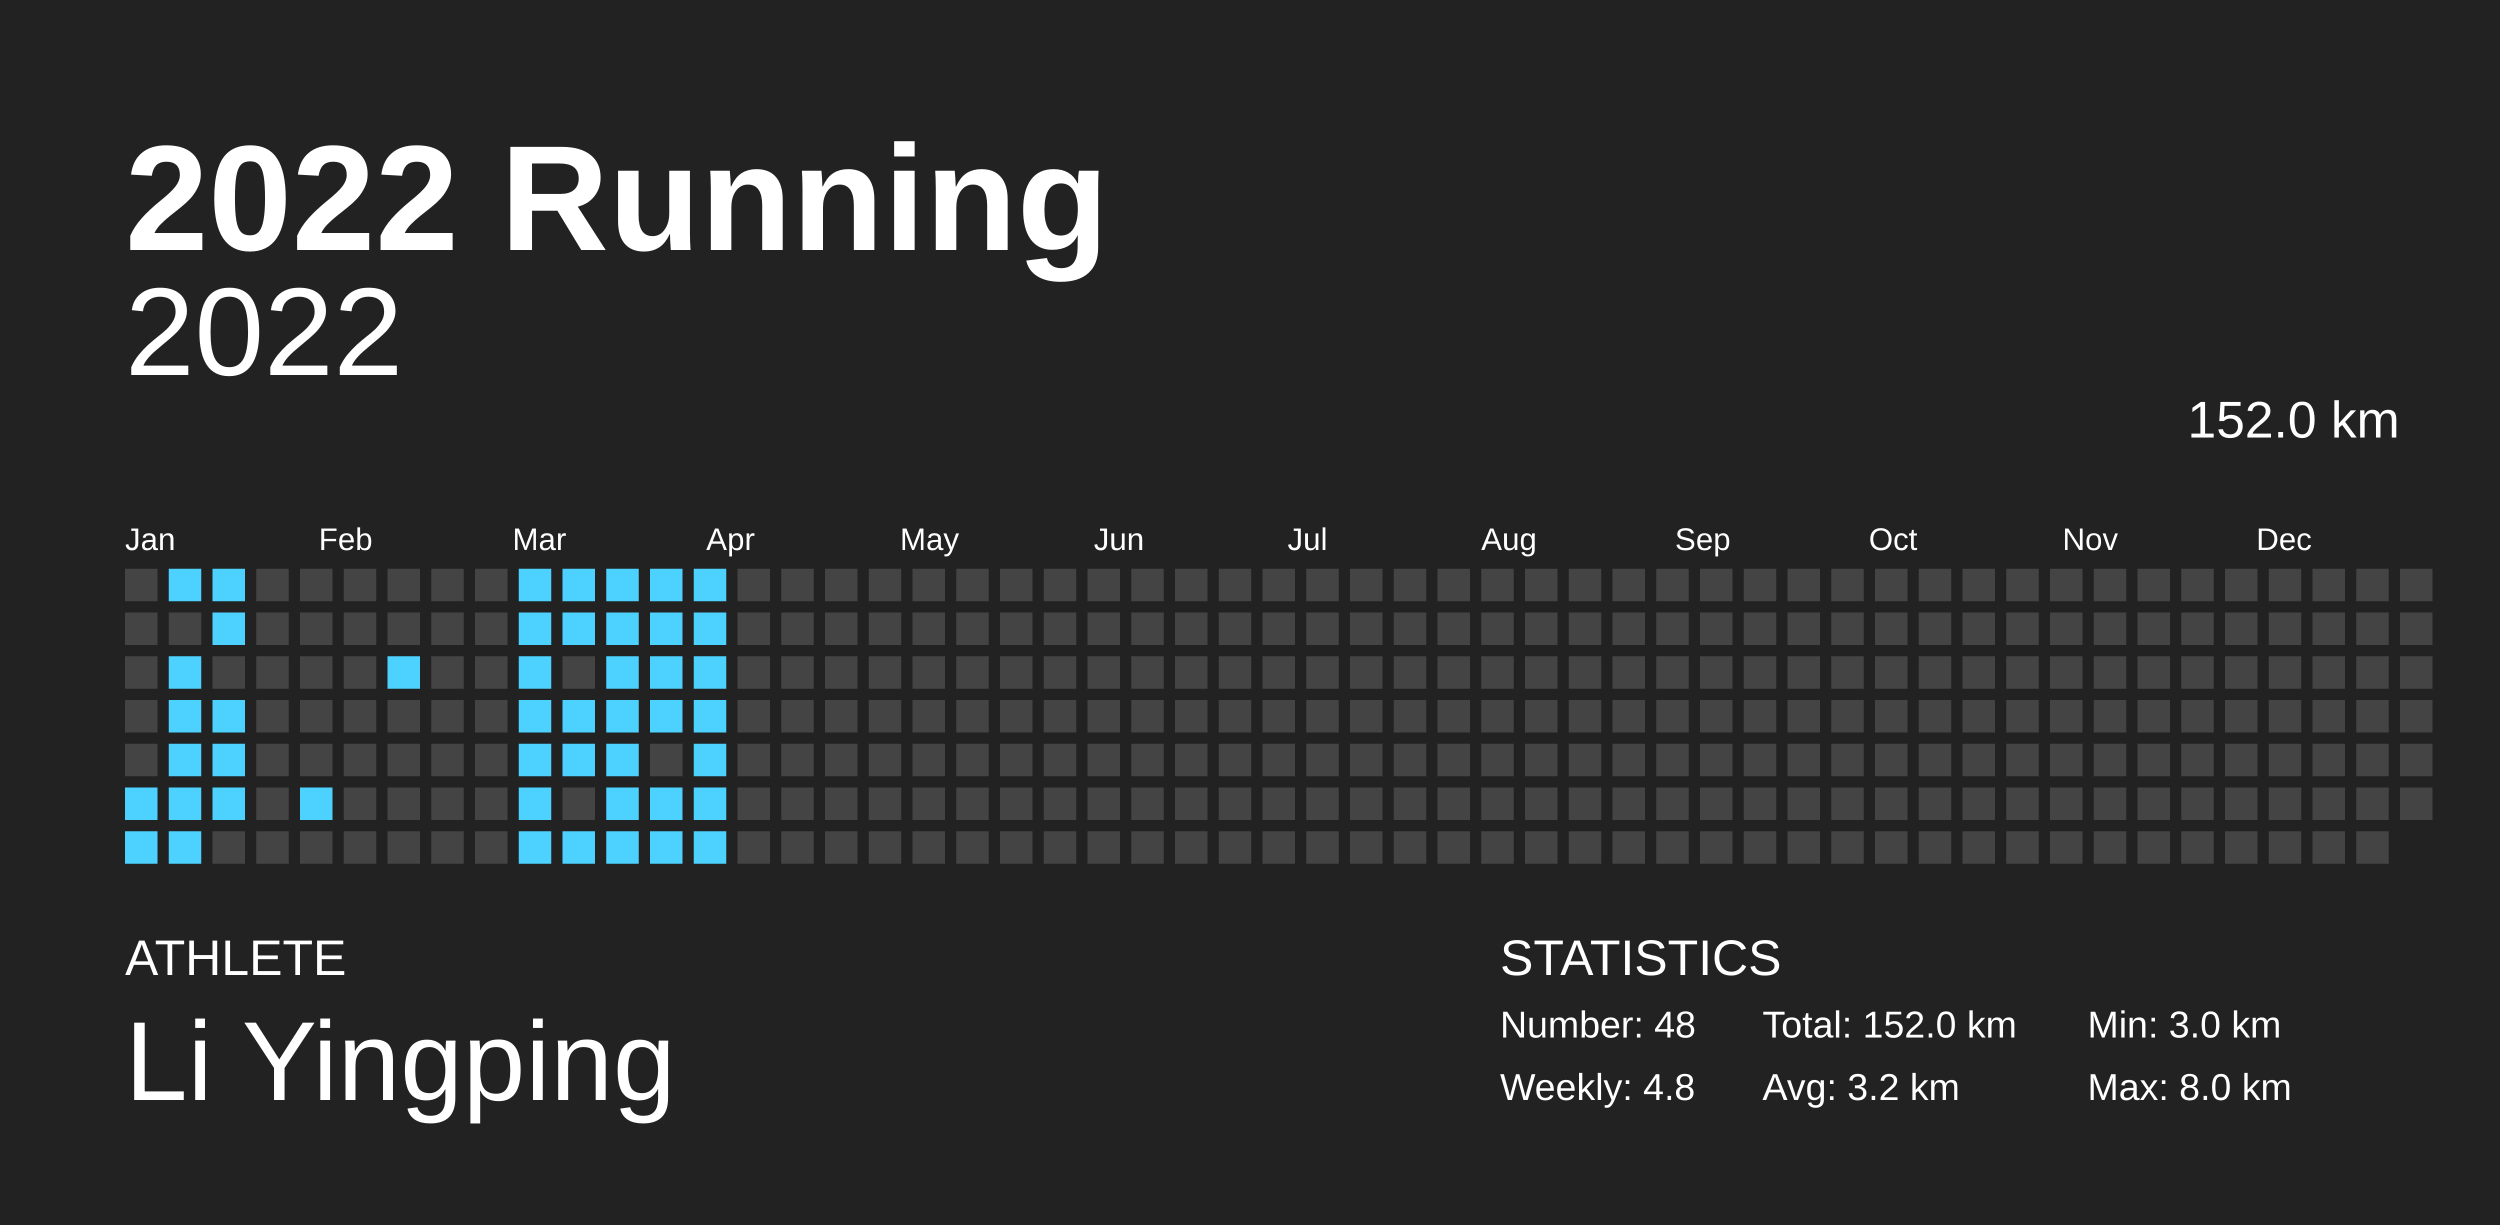
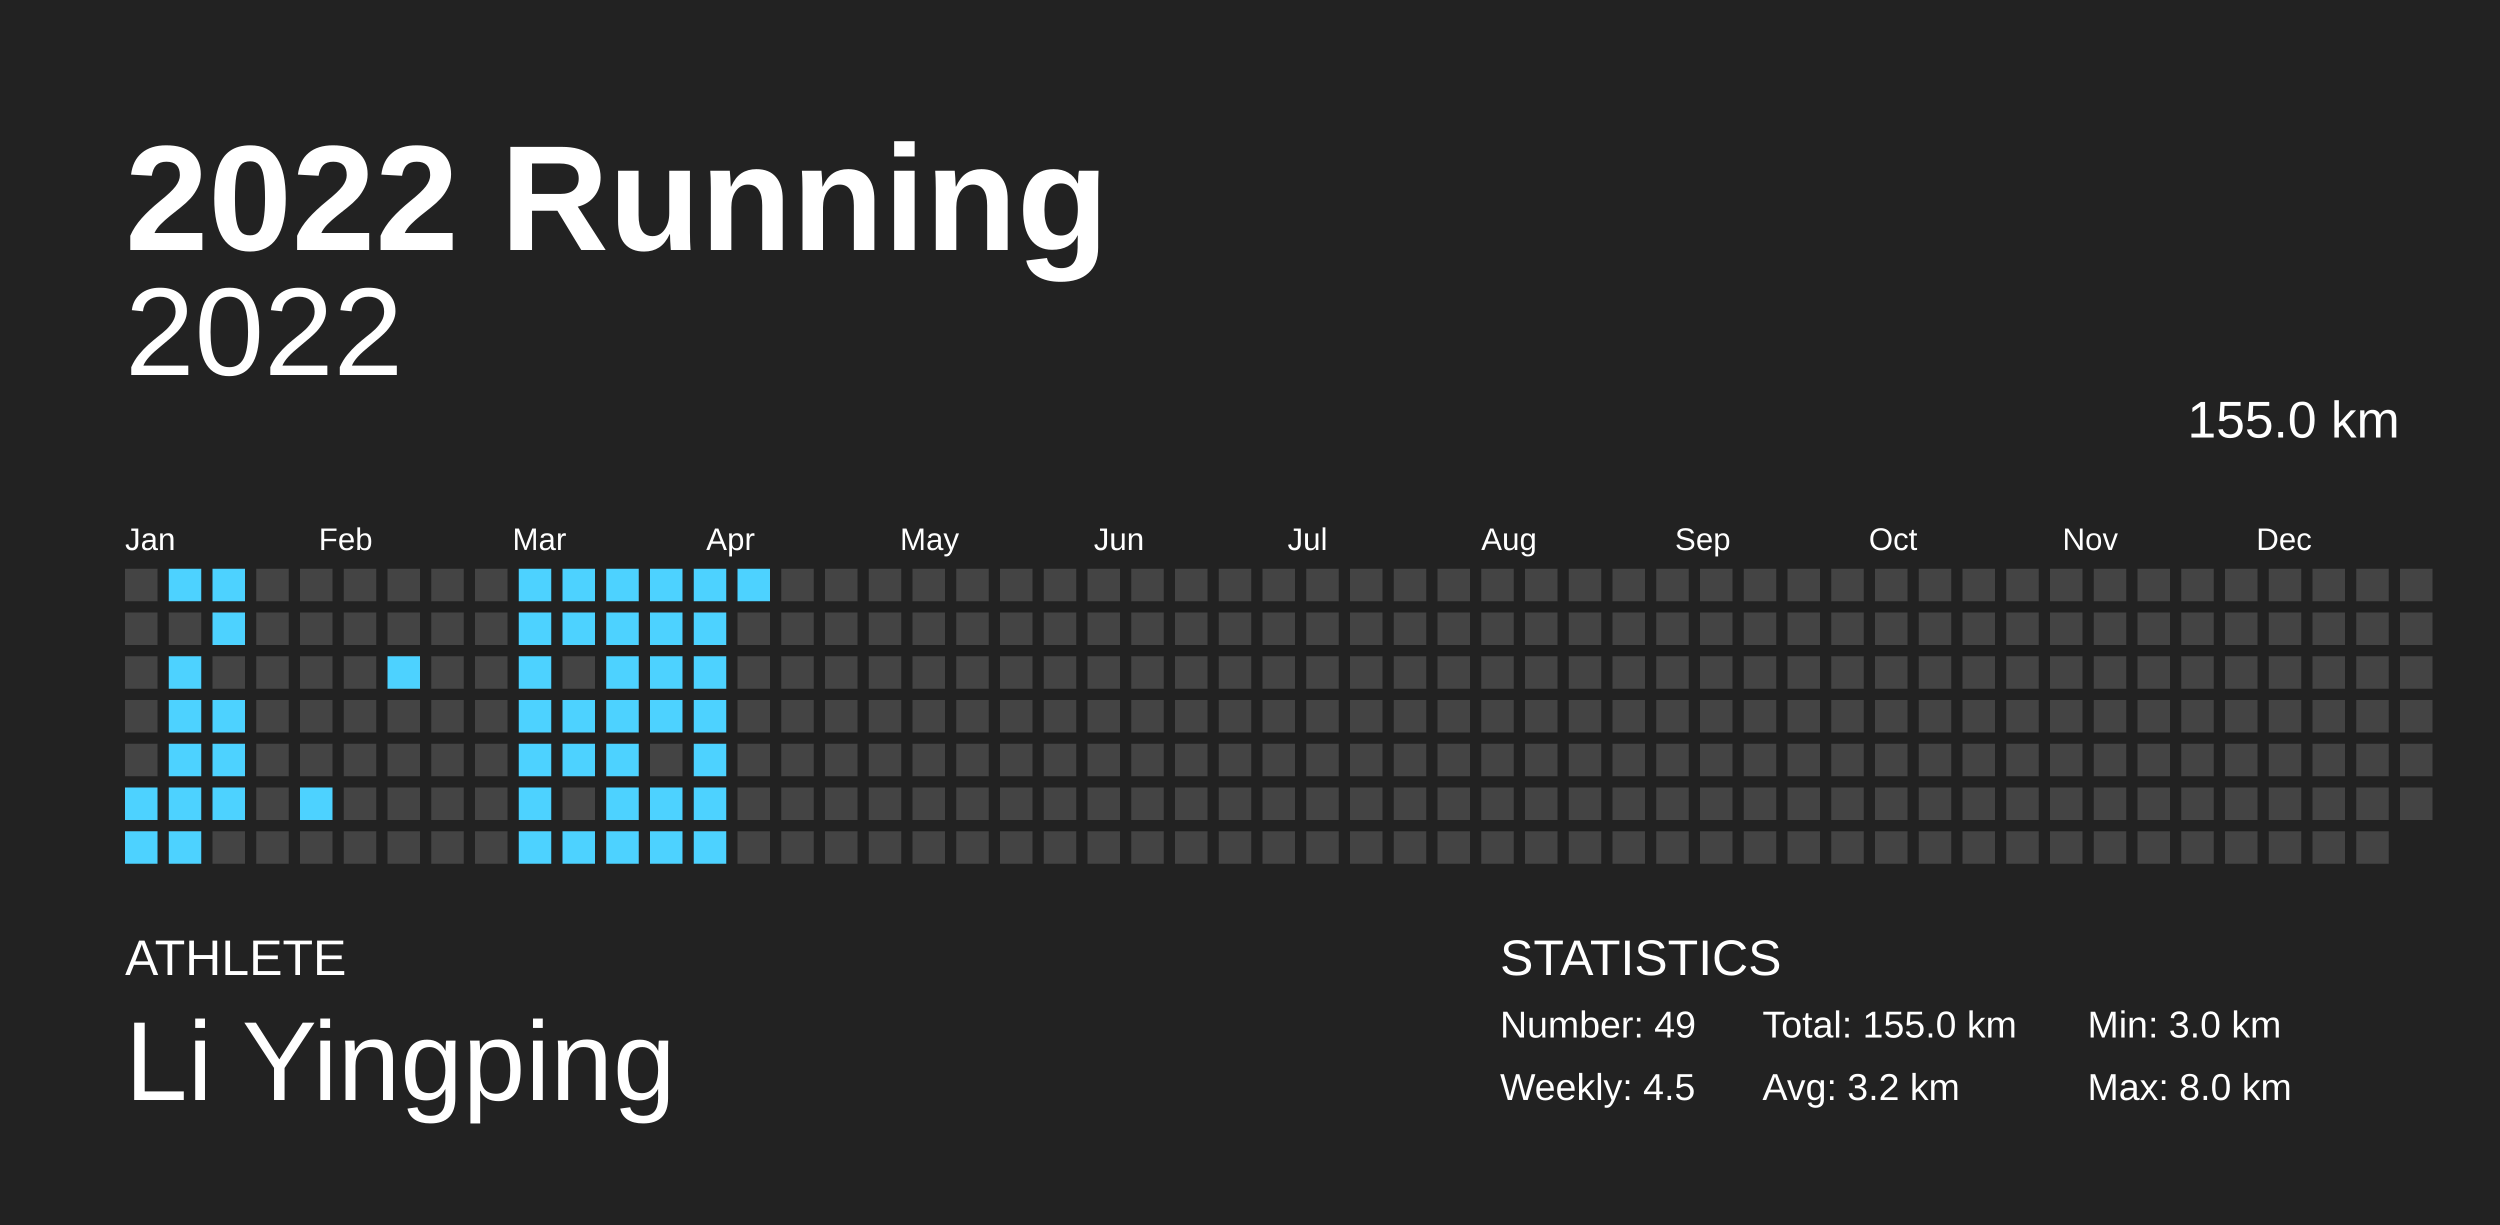
<svg xmlns="http://www.w3.org/2000/svg" baseProfile="full" height="98mm" version="1.1" viewBox="0,0,200,98" width="200mm">
  <defs />
  <rect fill="#222222" height="98" width="200" x="0" y="0" />
  <text fill="#FFFFFF" style="font-size:12px; font-family:Arial; font-weight:bold;" x="10" y="20">2022 Running</text>
  <text fill="#FFFFFF" style="font-size:4px; font-family:Arial" x="10" y="78">ATHLETE</text>
  <text fill="#FFFFFF" style="font-size:9px; font-family:Arial" x="10" y="88">Li Yingping</text>
  <text fill="#FFFFFF" style="font-size:4px; font-family:Arial" x="120" y="78">STATISTICS</text>
-   <text fill="#FFFFFF" style="font-size:3px; font-family:Arial" x="120" y="83">Number: 48</text>
-   <text fill="#FFFFFF" style="font-size:3px; font-family:Arial" x="120" y="88">Weekly: 4.8</text>
-   <text fill="#FFFFFF" style="font-size:3px; font-family:Arial" x="141" y="83">Total: 152.0 km</text>
+   <text fill="#FFFFFF" style="font-size:3px; font-family:Arial" x="120" y="83">Number: 49</text>
+   <text fill="#FFFFFF" style="font-size:3px; font-family:Arial" x="120" y="88">Weekly: 4.5</text>
+   <text fill="#FFFFFF" style="font-size:3px; font-family:Arial" x="141" y="83">Total: 155.0 km</text>
  <text fill="#FFFFFF" style="font-size:3px; font-family:Arial" x="141" y="88">Avg: 3.2 km</text>
  <text fill="#FFFFFF" style="font-size:3px; font-family:Arial" x="167" y="83">Min: 3.0 km</text>
  <text fill="#FFFFFF" style="font-size:3px; font-family:Arial" x="167" y="88">Max: 8.0 km</text>
  <text alignment-baseline="hanging" fill="#FFFFFF" style="font-size:10.0px; font-family:Arial;" x="10" y="30">2022</text>
-   <text alignment-baseline="hanging" fill="#FFFFFF" style="font-size:4.125px; font-family:Arial;" x="175" y="35">152.0 km</text>
+   <text alignment-baseline="hanging" fill="#FFFFFF" style="font-size:4.125px; font-family:Arial;" x="175" y="35">155.0 km</text>
  <text fill="#FFFFFF" style="font-size:2.5px; font-family:Arial" x="10.0" y="44">Jan</text>
  <text fill="#FFFFFF" style="font-size:2.5px; font-family:Arial" x="25.5" y="44">Feb</text>
  <text fill="#FFFFFF" style="font-size:2.5px; font-family:Arial" x="41.0" y="44">Mar</text>
  <text fill="#FFFFFF" style="font-size:2.5px; font-family:Arial" x="56.5" y="44">Apr</text>
  <text fill="#FFFFFF" style="font-size:2.5px; font-family:Arial" x="72.0" y="44">May</text>
  <text fill="#FFFFFF" style="font-size:2.5px; font-family:Arial" x="87.5" y="44">Jun</text>
  <text fill="#FFFFFF" style="font-size:2.5px; font-family:Arial" x="103.0" y="44">Jul</text>
  <text fill="#FFFFFF" style="font-size:2.5px; font-family:Arial" x="118.5" y="44">Aug</text>
  <text fill="#FFFFFF" style="font-size:2.5px; font-family:Arial" x="134.0" y="44">Sep</text>
  <text fill="#FFFFFF" style="font-size:2.5px; font-family:Arial" x="149.5" y="44">Oct</text>
  <text fill="#FFFFFF" style="font-size:2.5px; font-family:Arial" x="165.0" y="44">Nov</text>
  <text fill="#FFFFFF" style="font-size:2.5px; font-family:Arial" x="180.5" y="44">Dec</text>
  <rect fill="#444444" height="2.6" width="2.6" x="10.0" y="45.5" />
  <rect fill="#444444" height="2.6" width="2.6" x="10.0" y="49.0" />
  <rect fill="#444444" height="2.6" width="2.6" x="10.0" y="52.5" />
  <rect fill="#444444" height="2.6" width="2.6" x="10.0" y="56.0" />
  <rect fill="#444444" height="2.6" width="2.6" x="10.0" y="59.5" />
  <rect fill="#4dd2ff" height="2.6" width="2.6" x="10.0" y="63.0" />
  <rect fill="#4dd2ff" height="2.6" width="2.6" x="10.0" y="66.5" />
  <rect fill="#4dd2ff" height="2.6" width="2.6" x="13.5" y="45.5" />
  <rect fill="#444444" height="2.6" width="2.6" x="13.5" y="49.0" />
  <rect fill="#4dd2ff" height="2.6" width="2.6" x="13.5" y="52.5" />
  <rect fill="#4dd2ff" height="2.6" width="2.6" x="13.5" y="56.0" />
  <rect fill="#4dd2ff" height="2.6" width="2.6" x="13.5" y="59.5" />
  <rect fill="#4dd2ff" height="2.6" width="2.6" x="13.5" y="63.0" />
  <rect fill="#4dd2ff" height="2.6" width="2.6" x="13.5" y="66.5" />
  <rect fill="#4dd2ff" height="2.6" width="2.6" x="17.0" y="45.5" />
  <rect fill="#4dd2ff" height="2.6" width="2.6" x="17.0" y="49.0" />
  <rect fill="#444444" height="2.6" width="2.6" x="17.0" y="52.5" />
  <rect fill="#4dd2ff" height="2.6" width="2.6" x="17.0" y="56.0" />
  <rect fill="#4dd2ff" height="2.6" width="2.6" x="17.0" y="59.5" />
  <rect fill="#4dd2ff" height="2.6" width="2.6" x="17.0" y="63.0" />
  <rect fill="#444444" height="2.6" width="2.6" x="17.0" y="66.5" />
  <rect fill="#444444" height="2.6" width="2.6" x="20.5" y="45.5" />
  <rect fill="#444444" height="2.6" width="2.6" x="20.5" y="49.0" />
  <rect fill="#444444" height="2.6" width="2.6" x="20.5" y="52.5" />
  <rect fill="#444444" height="2.6" width="2.6" x="20.5" y="56.0" />
  <rect fill="#444444" height="2.6" width="2.6" x="20.5" y="59.5" />
  <rect fill="#444444" height="2.6" width="2.6" x="20.5" y="63.0" />
  <rect fill="#444444" height="2.6" width="2.6" x="20.5" y="66.5" />
  <rect fill="#444444" height="2.6" width="2.6" x="24.0" y="45.5" />
  <rect fill="#444444" height="2.6" width="2.6" x="24.0" y="49.0" />
  <rect fill="#444444" height="2.6" width="2.6" x="24.0" y="52.5" />
  <rect fill="#444444" height="2.6" width="2.6" x="24.0" y="56.0" />
  <rect fill="#444444" height="2.6" width="2.6" x="24.0" y="59.5" />
  <rect fill="#4dd2ff" height="2.6" width="2.6" x="24.0" y="63.0" />
  <rect fill="#444444" height="2.6" width="2.6" x="24.0" y="66.5" />
  <rect fill="#444444" height="2.6" width="2.6" x="27.5" y="45.5" />
  <rect fill="#444444" height="2.6" width="2.6" x="27.5" y="49.0" />
  <rect fill="#444444" height="2.6" width="2.6" x="27.5" y="52.5" />
  <rect fill="#444444" height="2.6" width="2.6" x="27.5" y="56.0" />
  <rect fill="#444444" height="2.6" width="2.6" x="27.5" y="59.5" />
  <rect fill="#444444" height="2.6" width="2.6" x="27.5" y="63.0" />
  <rect fill="#444444" height="2.6" width="2.6" x="27.5" y="66.5" />
  <rect fill="#444444" height="2.6" width="2.6" x="31.0" y="45.5" />
  <rect fill="#444444" height="2.6" width="2.6" x="31.0" y="49.0" />
  <rect fill="#4dd2ff" height="2.6" width="2.6" x="31.0" y="52.5" />
  <rect fill="#444444" height="2.6" width="2.6" x="31.0" y="56.0" />
  <rect fill="#444444" height="2.6" width="2.6" x="31.0" y="59.5" />
  <rect fill="#444444" height="2.6" width="2.6" x="31.0" y="63.0" />
  <rect fill="#444444" height="2.6" width="2.6" x="31.0" y="66.5" />
  <rect fill="#444444" height="2.6" width="2.6" x="34.5" y="45.5" />
  <rect fill="#444444" height="2.6" width="2.6" x="34.5" y="49.0" />
  <rect fill="#444444" height="2.6" width="2.6" x="34.5" y="52.5" />
  <rect fill="#444444" height="2.6" width="2.6" x="34.5" y="56.0" />
  <rect fill="#444444" height="2.6" width="2.6" x="34.5" y="59.5" />
  <rect fill="#444444" height="2.6" width="2.6" x="34.5" y="63.0" />
  <rect fill="#444444" height="2.6" width="2.6" x="34.5" y="66.5" />
  <rect fill="#444444" height="2.6" width="2.6" x="38.0" y="45.5" />
  <rect fill="#444444" height="2.6" width="2.6" x="38.0" y="49.0" />
  <rect fill="#444444" height="2.6" width="2.6" x="38.0" y="52.5" />
  <rect fill="#444444" height="2.6" width="2.6" x="38.0" y="56.0" />
  <rect fill="#444444" height="2.6" width="2.6" x="38.0" y="59.5" />
  <rect fill="#444444" height="2.6" width="2.6" x="38.0" y="63.0" />
  <rect fill="#444444" height="2.6" width="2.6" x="38.0" y="66.5" />
  <rect fill="#4dd2ff" height="2.6" width="2.6" x="41.5" y="45.5" />
  <rect fill="#4dd2ff" height="2.6" width="2.6" x="41.5" y="49.0" />
  <rect fill="#4dd2ff" height="2.6" width="2.6" x="41.5" y="52.5" />
  <rect fill="#4dd2ff" height="2.6" width="2.6" x="41.5" y="56.0" />
  <rect fill="#4dd2ff" height="2.6" width="2.6" x="41.5" y="59.5" />
  <rect fill="#4dd2ff" height="2.6" width="2.6" x="41.5" y="63.0" />
  <rect fill="#4dd2ff" height="2.6" width="2.6" x="41.5" y="66.5" />
  <rect fill="#4dd2ff" height="2.6" width="2.6" x="45.0" y="45.5" />
  <rect fill="#4dd2ff" height="2.6" width="2.6" x="45.0" y="49.0" />
  <rect fill="#444444" height="2.6" width="2.6" x="45.0" y="52.5" />
  <rect fill="#4dd2ff" height="2.6" width="2.6" x="45.0" y="56.0" />
  <rect fill="#4dd2ff" height="2.6" width="2.6" x="45.0" y="59.5" />
  <rect fill="#444444" height="2.6" width="2.6" x="45.0" y="63.0" />
  <rect fill="#4dd2ff" height="2.6" width="2.6" x="45.0" y="66.5" />
  <rect fill="#4dd2ff" height="2.6" width="2.6" x="48.5" y="45.5" />
  <rect fill="#4dd2ff" height="2.6" width="2.6" x="48.5" y="49.0" />
  <rect fill="#4dd2ff" height="2.6" width="2.6" x="48.5" y="52.5" />
  <rect fill="#4dd2ff" height="2.6" width="2.6" x="48.5" y="56.0" />
  <rect fill="#4dd2ff" height="2.6" width="2.6" x="48.5" y="59.5" />
  <rect fill="#4dd2ff" height="2.6" width="2.6" x="48.5" y="63.0" />
  <rect fill="#4dd2ff" height="2.6" width="2.6" x="48.5" y="66.5" />
  <rect fill="#4dd2ff" height="2.6" width="2.6" x="52.0" y="45.5" />
  <rect fill="#4dd2ff" height="2.6" width="2.6" x="52.0" y="49.0" />
  <rect fill="#4dd2ff" height="2.6" width="2.6" x="52.0" y="52.5" />
  <rect fill="#4dd2ff" height="2.6" width="2.6" x="52.0" y="56.0" />
  <rect fill="#444444" height="2.6" width="2.6" x="52.0" y="59.5" />
  <rect fill="#4dd2ff" height="2.6" width="2.6" x="52.0" y="63.0" />
  <rect fill="#4dd2ff" height="2.6" width="2.6" x="52.0" y="66.5" />
  <rect fill="#4dd2ff" height="2.6" width="2.6" x="55.5" y="45.5" />
  <rect fill="#4dd2ff" height="2.6" width="2.6" x="55.5" y="49.0" />
  <rect fill="#4dd2ff" height="2.6" width="2.6" x="55.5" y="52.5" />
  <rect fill="#4dd2ff" height="2.6" width="2.6" x="55.5" y="56.0" />
  <rect fill="#4dd2ff" height="2.6" width="2.6" x="55.5" y="59.5" />
  <rect fill="#4dd2ff" height="2.6" width="2.6" x="55.5" y="63.0" />
  <rect fill="#4dd2ff" height="2.6" width="2.6" x="55.5" y="66.5" />
-   <rect fill="#444444" height="2.6" width="2.6" x="59.0" y="45.5" />
+   <rect fill="#4dd2ff" height="2.6" width="2.6" x="59.0" y="45.5" />
  <rect fill="#444444" height="2.6" width="2.6" x="59.0" y="49.0" />
  <rect fill="#444444" height="2.6" width="2.6" x="59.0" y="52.5" />
  <rect fill="#444444" height="2.6" width="2.6" x="59.0" y="56.0" />
  <rect fill="#444444" height="2.6" width="2.6" x="59.0" y="59.5" />
  <rect fill="#444444" height="2.6" width="2.6" x="59.0" y="63.0" />
  <rect fill="#444444" height="2.6" width="2.6" x="59.0" y="66.5" />
  <rect fill="#444444" height="2.6" width="2.6" x="62.5" y="45.5" />
  <rect fill="#444444" height="2.6" width="2.6" x="62.5" y="49.0" />
  <rect fill="#444444" height="2.6" width="2.6" x="62.5" y="52.5" />
  <rect fill="#444444" height="2.6" width="2.6" x="62.5" y="56.0" />
  <rect fill="#444444" height="2.6" width="2.6" x="62.5" y="59.5" />
  <rect fill="#444444" height="2.6" width="2.6" x="62.5" y="63.0" />
  <rect fill="#444444" height="2.6" width="2.6" x="62.5" y="66.5" />
  <rect fill="#444444" height="2.6" width="2.6" x="66.0" y="45.5" />
  <rect fill="#444444" height="2.6" width="2.6" x="66.0" y="49.0" />
  <rect fill="#444444" height="2.6" width="2.6" x="66.0" y="52.5" />
  <rect fill="#444444" height="2.6" width="2.6" x="66.0" y="56.0" />
  <rect fill="#444444" height="2.6" width="2.6" x="66.0" y="59.5" />
  <rect fill="#444444" height="2.6" width="2.6" x="66.0" y="63.0" />
  <rect fill="#444444" height="2.6" width="2.6" x="66.0" y="66.5" />
  <rect fill="#444444" height="2.6" width="2.6" x="69.5" y="45.5" />
  <rect fill="#444444" height="2.6" width="2.6" x="69.5" y="49.0" />
  <rect fill="#444444" height="2.6" width="2.6" x="69.5" y="52.5" />
  <rect fill="#444444" height="2.6" width="2.6" x="69.5" y="56.0" />
  <rect fill="#444444" height="2.6" width="2.6" x="69.5" y="59.5" />
  <rect fill="#444444" height="2.6" width="2.6" x="69.5" y="63.0" />
  <rect fill="#444444" height="2.6" width="2.6" x="69.5" y="66.5" />
  <rect fill="#444444" height="2.6" width="2.6" x="73.0" y="45.5" />
  <rect fill="#444444" height="2.6" width="2.6" x="73.0" y="49.0" />
  <rect fill="#444444" height="2.6" width="2.6" x="73.0" y="52.5" />
  <rect fill="#444444" height="2.6" width="2.6" x="73.0" y="56.0" />
  <rect fill="#444444" height="2.6" width="2.6" x="73.0" y="59.5" />
  <rect fill="#444444" height="2.6" width="2.6" x="73.0" y="63.0" />
  <rect fill="#444444" height="2.6" width="2.6" x="73.0" y="66.5" />
  <rect fill="#444444" height="2.6" width="2.6" x="76.5" y="45.5" />
  <rect fill="#444444" height="2.6" width="2.6" x="76.5" y="49.0" />
  <rect fill="#444444" height="2.6" width="2.6" x="76.5" y="52.5" />
  <rect fill="#444444" height="2.6" width="2.6" x="76.5" y="56.0" />
  <rect fill="#444444" height="2.6" width="2.6" x="76.5" y="59.5" />
  <rect fill="#444444" height="2.6" width="2.6" x="76.5" y="63.0" />
  <rect fill="#444444" height="2.6" width="2.6" x="76.5" y="66.5" />
  <rect fill="#444444" height="2.6" width="2.6" x="80.0" y="45.5" />
  <rect fill="#444444" height="2.6" width="2.6" x="80.0" y="49.0" />
  <rect fill="#444444" height="2.6" width="2.6" x="80.0" y="52.5" />
  <rect fill="#444444" height="2.6" width="2.6" x="80.0" y="56.0" />
  <rect fill="#444444" height="2.6" width="2.6" x="80.0" y="59.5" />
  <rect fill="#444444" height="2.6" width="2.6" x="80.0" y="63.0" />
  <rect fill="#444444" height="2.6" width="2.6" x="80.0" y="66.5" />
  <rect fill="#444444" height="2.6" width="2.6" x="83.5" y="45.5" />
  <rect fill="#444444" height="2.6" width="2.6" x="83.5" y="49.0" />
  <rect fill="#444444" height="2.6" width="2.6" x="83.5" y="52.5" />
  <rect fill="#444444" height="2.6" width="2.6" x="83.5" y="56.0" />
  <rect fill="#444444" height="2.6" width="2.6" x="83.5" y="59.5" />
  <rect fill="#444444" height="2.6" width="2.6" x="83.5" y="63.0" />
  <rect fill="#444444" height="2.6" width="2.6" x="83.5" y="66.5" />
  <rect fill="#444444" height="2.6" width="2.6" x="87.0" y="45.5" />
  <rect fill="#444444" height="2.6" width="2.6" x="87.0" y="49.0" />
  <rect fill="#444444" height="2.6" width="2.6" x="87.0" y="52.5" />
  <rect fill="#444444" height="2.6" width="2.6" x="87.0" y="56.0" />
  <rect fill="#444444" height="2.6" width="2.6" x="87.0" y="59.5" />
  <rect fill="#444444" height="2.6" width="2.6" x="87.0" y="63.0" />
  <rect fill="#444444" height="2.6" width="2.6" x="87.0" y="66.5" />
  <rect fill="#444444" height="2.6" width="2.6" x="90.5" y="45.5" />
  <rect fill="#444444" height="2.6" width="2.6" x="90.5" y="49.0" />
  <rect fill="#444444" height="2.6" width="2.6" x="90.5" y="52.5" />
  <rect fill="#444444" height="2.6" width="2.6" x="90.5" y="56.0" />
  <rect fill="#444444" height="2.6" width="2.6" x="90.5" y="59.5" />
  <rect fill="#444444" height="2.6" width="2.6" x="90.5" y="63.0" />
  <rect fill="#444444" height="2.6" width="2.6" x="90.5" y="66.5" />
  <rect fill="#444444" height="2.6" width="2.6" x="94.0" y="45.5" />
  <rect fill="#444444" height="2.6" width="2.6" x="94.0" y="49.0" />
  <rect fill="#444444" height="2.6" width="2.6" x="94.0" y="52.5" />
  <rect fill="#444444" height="2.6" width="2.6" x="94.0" y="56.0" />
  <rect fill="#444444" height="2.6" width="2.6" x="94.0" y="59.5" />
  <rect fill="#444444" height="2.6" width="2.6" x="94.0" y="63.0" />
  <rect fill="#444444" height="2.6" width="2.6" x="94.0" y="66.5" />
  <rect fill="#444444" height="2.6" width="2.6" x="97.5" y="45.5" />
  <rect fill="#444444" height="2.6" width="2.6" x="97.5" y="49.0" />
  <rect fill="#444444" height="2.6" width="2.6" x="97.5" y="52.5" />
  <rect fill="#444444" height="2.6" width="2.6" x="97.5" y="56.0" />
  <rect fill="#444444" height="2.6" width="2.6" x="97.5" y="59.5" />
  <rect fill="#444444" height="2.6" width="2.6" x="97.5" y="63.0" />
  <rect fill="#444444" height="2.6" width="2.6" x="97.5" y="66.5" />
  <rect fill="#444444" height="2.6" width="2.6" x="101.0" y="45.5" />
  <rect fill="#444444" height="2.6" width="2.6" x="101.0" y="49.0" />
  <rect fill="#444444" height="2.6" width="2.6" x="101.0" y="52.5" />
  <rect fill="#444444" height="2.6" width="2.6" x="101.0" y="56.0" />
  <rect fill="#444444" height="2.6" width="2.6" x="101.0" y="59.5" />
  <rect fill="#444444" height="2.6" width="2.6" x="101.0" y="63.0" />
  <rect fill="#444444" height="2.6" width="2.6" x="101.0" y="66.5" />
  <rect fill="#444444" height="2.6" width="2.6" x="104.5" y="45.5" />
  <rect fill="#444444" height="2.6" width="2.6" x="104.5" y="49.0" />
  <rect fill="#444444" height="2.6" width="2.6" x="104.5" y="52.5" />
  <rect fill="#444444" height="2.6" width="2.6" x="104.5" y="56.0" />
  <rect fill="#444444" height="2.6" width="2.6" x="104.5" y="59.5" />
  <rect fill="#444444" height="2.6" width="2.6" x="104.5" y="63.0" />
  <rect fill="#444444" height="2.6" width="2.6" x="104.5" y="66.5" />
  <rect fill="#444444" height="2.6" width="2.6" x="108.0" y="45.5" />
  <rect fill="#444444" height="2.6" width="2.6" x="108.0" y="49.0" />
  <rect fill="#444444" height="2.6" width="2.6" x="108.0" y="52.5" />
  <rect fill="#444444" height="2.6" width="2.6" x="108.0" y="56.0" />
  <rect fill="#444444" height="2.6" width="2.6" x="108.0" y="59.5" />
  <rect fill="#444444" height="2.6" width="2.6" x="108.0" y="63.0" />
  <rect fill="#444444" height="2.6" width="2.6" x="108.0" y="66.5" />
  <rect fill="#444444" height="2.6" width="2.6" x="111.5" y="45.5" />
  <rect fill="#444444" height="2.6" width="2.6" x="111.5" y="49.0" />
  <rect fill="#444444" height="2.6" width="2.6" x="111.5" y="52.5" />
  <rect fill="#444444" height="2.6" width="2.6" x="111.5" y="56.0" />
  <rect fill="#444444" height="2.6" width="2.6" x="111.5" y="59.5" />
  <rect fill="#444444" height="2.6" width="2.6" x="111.5" y="63.0" />
  <rect fill="#444444" height="2.6" width="2.6" x="111.5" y="66.5" />
  <rect fill="#444444" height="2.6" width="2.6" x="115.0" y="45.5" />
  <rect fill="#444444" height="2.6" width="2.6" x="115.0" y="49.0" />
  <rect fill="#444444" height="2.6" width="2.6" x="115.0" y="52.5" />
  <rect fill="#444444" height="2.6" width="2.6" x="115.0" y="56.0" />
  <rect fill="#444444" height="2.6" width="2.6" x="115.0" y="59.5" />
  <rect fill="#444444" height="2.6" width="2.6" x="115.0" y="63.0" />
  <rect fill="#444444" height="2.6" width="2.6" x="115.0" y="66.5" />
  <rect fill="#444444" height="2.6" width="2.6" x="118.5" y="45.5" />
  <rect fill="#444444" height="2.6" width="2.6" x="118.5" y="49.0" />
  <rect fill="#444444" height="2.6" width="2.6" x="118.5" y="52.5" />
  <rect fill="#444444" height="2.6" width="2.6" x="118.5" y="56.0" />
  <rect fill="#444444" height="2.6" width="2.6" x="118.5" y="59.5" />
  <rect fill="#444444" height="2.6" width="2.6" x="118.5" y="63.0" />
  <rect fill="#444444" height="2.6" width="2.6" x="118.5" y="66.5" />
  <rect fill="#444444" height="2.6" width="2.6" x="122.0" y="45.5" />
  <rect fill="#444444" height="2.6" width="2.6" x="122.0" y="49.0" />
  <rect fill="#444444" height="2.6" width="2.6" x="122.0" y="52.5" />
  <rect fill="#444444" height="2.6" width="2.6" x="122.0" y="56.0" />
  <rect fill="#444444" height="2.6" width="2.6" x="122.0" y="59.5" />
  <rect fill="#444444" height="2.6" width="2.6" x="122.0" y="63.0" />
  <rect fill="#444444" height="2.6" width="2.6" x="122.0" y="66.5" />
  <rect fill="#444444" height="2.6" width="2.6" x="125.5" y="45.5" />
  <rect fill="#444444" height="2.6" width="2.6" x="125.5" y="49.0" />
  <rect fill="#444444" height="2.6" width="2.6" x="125.5" y="52.5" />
  <rect fill="#444444" height="2.6" width="2.6" x="125.5" y="56.0" />
  <rect fill="#444444" height="2.6" width="2.6" x="125.5" y="59.5" />
  <rect fill="#444444" height="2.6" width="2.6" x="125.5" y="63.0" />
  <rect fill="#444444" height="2.6" width="2.6" x="125.5" y="66.5" />
  <rect fill="#444444" height="2.6" width="2.6" x="129.0" y="45.5" />
  <rect fill="#444444" height="2.6" width="2.6" x="129.0" y="49.0" />
  <rect fill="#444444" height="2.6" width="2.6" x="129.0" y="52.5" />
  <rect fill="#444444" height="2.6" width="2.6" x="129.0" y="56.0" />
  <rect fill="#444444" height="2.6" width="2.6" x="129.0" y="59.5" />
  <rect fill="#444444" height="2.6" width="2.6" x="129.0" y="63.0" />
  <rect fill="#444444" height="2.6" width="2.6" x="129.0" y="66.5" />
  <rect fill="#444444" height="2.6" width="2.6" x="132.5" y="45.5" />
  <rect fill="#444444" height="2.6" width="2.6" x="132.5" y="49.0" />
  <rect fill="#444444" height="2.6" width="2.6" x="132.5" y="52.5" />
  <rect fill="#444444" height="2.6" width="2.6" x="132.5" y="56.0" />
  <rect fill="#444444" height="2.6" width="2.6" x="132.5" y="59.5" />
  <rect fill="#444444" height="2.6" width="2.6" x="132.5" y="63.0" />
  <rect fill="#444444" height="2.6" width="2.6" x="132.5" y="66.5" />
  <rect fill="#444444" height="2.6" width="2.6" x="136.0" y="45.5" />
  <rect fill="#444444" height="2.6" width="2.6" x="136.0" y="49.0" />
  <rect fill="#444444" height="2.6" width="2.6" x="136.0" y="52.5" />
  <rect fill="#444444" height="2.6" width="2.6" x="136.0" y="56.0" />
  <rect fill="#444444" height="2.6" width="2.6" x="136.0" y="59.5" />
  <rect fill="#444444" height="2.6" width="2.6" x="136.0" y="63.0" />
  <rect fill="#444444" height="2.6" width="2.6" x="136.0" y="66.5" />
  <rect fill="#444444" height="2.6" width="2.6" x="139.5" y="45.5" />
  <rect fill="#444444" height="2.6" width="2.6" x="139.5" y="49.0" />
  <rect fill="#444444" height="2.6" width="2.6" x="139.5" y="52.5" />
  <rect fill="#444444" height="2.6" width="2.6" x="139.5" y="56.0" />
  <rect fill="#444444" height="2.6" width="2.6" x="139.5" y="59.5" />
  <rect fill="#444444" height="2.6" width="2.6" x="139.5" y="63.0" />
  <rect fill="#444444" height="2.6" width="2.6" x="139.5" y="66.5" />
  <rect fill="#444444" height="2.6" width="2.6" x="143.0" y="45.5" />
  <rect fill="#444444" height="2.6" width="2.6" x="143.0" y="49.0" />
  <rect fill="#444444" height="2.6" width="2.6" x="143.0" y="52.5" />
  <rect fill="#444444" height="2.6" width="2.6" x="143.0" y="56.0" />
  <rect fill="#444444" height="2.6" width="2.6" x="143.0" y="59.5" />
  <rect fill="#444444" height="2.6" width="2.6" x="143.0" y="63.0" />
  <rect fill="#444444" height="2.6" width="2.6" x="143.0" y="66.5" />
  <rect fill="#444444" height="2.6" width="2.6" x="146.5" y="45.5" />
  <rect fill="#444444" height="2.6" width="2.6" x="146.5" y="49.0" />
  <rect fill="#444444" height="2.6" width="2.6" x="146.5" y="52.5" />
  <rect fill="#444444" height="2.6" width="2.6" x="146.5" y="56.0" />
  <rect fill="#444444" height="2.6" width="2.6" x="146.5" y="59.5" />
  <rect fill="#444444" height="2.6" width="2.6" x="146.5" y="63.0" />
  <rect fill="#444444" height="2.6" width="2.6" x="146.5" y="66.5" />
  <rect fill="#444444" height="2.6" width="2.6" x="150.0" y="45.5" />
  <rect fill="#444444" height="2.6" width="2.6" x="150.0" y="49.0" />
  <rect fill="#444444" height="2.6" width="2.6" x="150.0" y="52.5" />
  <rect fill="#444444" height="2.6" width="2.6" x="150.0" y="56.0" />
  <rect fill="#444444" height="2.6" width="2.6" x="150.0" y="59.5" />
  <rect fill="#444444" height="2.6" width="2.6" x="150.0" y="63.0" />
  <rect fill="#444444" height="2.6" width="2.6" x="150.0" y="66.5" />
  <rect fill="#444444" height="2.6" width="2.6" x="153.5" y="45.5" />
  <rect fill="#444444" height="2.6" width="2.6" x="153.5" y="49.0" />
  <rect fill="#444444" height="2.6" width="2.6" x="153.5" y="52.5" />
  <rect fill="#444444" height="2.6" width="2.6" x="153.5" y="56.0" />
  <rect fill="#444444" height="2.6" width="2.6" x="153.5" y="59.5" />
  <rect fill="#444444" height="2.6" width="2.6" x="153.5" y="63.0" />
  <rect fill="#444444" height="2.6" width="2.6" x="153.5" y="66.5" />
  <rect fill="#444444" height="2.6" width="2.6" x="157.0" y="45.5" />
  <rect fill="#444444" height="2.6" width="2.6" x="157.0" y="49.0" />
  <rect fill="#444444" height="2.6" width="2.6" x="157.0" y="52.5" />
  <rect fill="#444444" height="2.6" width="2.6" x="157.0" y="56.0" />
  <rect fill="#444444" height="2.6" width="2.6" x="157.0" y="59.5" />
  <rect fill="#444444" height="2.6" width="2.6" x="157.0" y="63.0" />
  <rect fill="#444444" height="2.6" width="2.6" x="157.0" y="66.5" />
  <rect fill="#444444" height="2.6" width="2.6" x="160.5" y="45.5" />
  <rect fill="#444444" height="2.6" width="2.6" x="160.5" y="49.0" />
  <rect fill="#444444" height="2.6" width="2.6" x="160.5" y="52.5" />
  <rect fill="#444444" height="2.6" width="2.6" x="160.5" y="56.0" />
  <rect fill="#444444" height="2.6" width="2.6" x="160.5" y="59.5" />
  <rect fill="#444444" height="2.6" width="2.6" x="160.5" y="63.0" />
  <rect fill="#444444" height="2.6" width="2.6" x="160.5" y="66.5" />
  <rect fill="#444444" height="2.6" width="2.6" x="164.0" y="45.5" />
  <rect fill="#444444" height="2.6" width="2.6" x="164.0" y="49.0" />
  <rect fill="#444444" height="2.6" width="2.6" x="164.0" y="52.5" />
  <rect fill="#444444" height="2.6" width="2.6" x="164.0" y="56.0" />
  <rect fill="#444444" height="2.6" width="2.6" x="164.0" y="59.5" />
  <rect fill="#444444" height="2.6" width="2.6" x="164.0" y="63.0" />
  <rect fill="#444444" height="2.6" width="2.6" x="164.0" y="66.5" />
  <rect fill="#444444" height="2.6" width="2.6" x="167.5" y="45.5" />
  <rect fill="#444444" height="2.6" width="2.6" x="167.5" y="49.0" />
  <rect fill="#444444" height="2.6" width="2.6" x="167.5" y="52.5" />
  <rect fill="#444444" height="2.6" width="2.6" x="167.5" y="56.0" />
  <rect fill="#444444" height="2.6" width="2.6" x="167.5" y="59.5" />
  <rect fill="#444444" height="2.6" width="2.6" x="167.5" y="63.0" />
  <rect fill="#444444" height="2.6" width="2.6" x="167.5" y="66.5" />
  <rect fill="#444444" height="2.6" width="2.6" x="171.0" y="45.5" />
  <rect fill="#444444" height="2.6" width="2.6" x="171.0" y="49.0" />
  <rect fill="#444444" height="2.6" width="2.6" x="171.0" y="52.5" />
  <rect fill="#444444" height="2.6" width="2.6" x="171.0" y="56.0" />
  <rect fill="#444444" height="2.6" width="2.6" x="171.0" y="59.5" />
  <rect fill="#444444" height="2.6" width="2.6" x="171.0" y="63.0" />
  <rect fill="#444444" height="2.6" width="2.6" x="171.0" y="66.5" />
  <rect fill="#444444" height="2.6" width="2.6" x="174.5" y="45.5" />
  <rect fill="#444444" height="2.6" width="2.6" x="174.5" y="49.0" />
  <rect fill="#444444" height="2.6" width="2.6" x="174.5" y="52.5" />
  <rect fill="#444444" height="2.6" width="2.6" x="174.5" y="56.0" />
  <rect fill="#444444" height="2.6" width="2.6" x="174.5" y="59.5" />
  <rect fill="#444444" height="2.6" width="2.6" x="174.5" y="63.0" />
  <rect fill="#444444" height="2.6" width="2.6" x="174.5" y="66.5" />
  <rect fill="#444444" height="2.6" width="2.6" x="178.0" y="45.5" />
  <rect fill="#444444" height="2.6" width="2.6" x="178.0" y="49.0" />
  <rect fill="#444444" height="2.6" width="2.6" x="178.0" y="52.5" />
  <rect fill="#444444" height="2.6" width="2.6" x="178.0" y="56.0" />
  <rect fill="#444444" height="2.6" width="2.6" x="178.0" y="59.5" />
  <rect fill="#444444" height="2.6" width="2.6" x="178.0" y="63.0" />
  <rect fill="#444444" height="2.6" width="2.6" x="178.0" y="66.5" />
  <rect fill="#444444" height="2.6" width="2.6" x="181.5" y="45.5" />
  <rect fill="#444444" height="2.6" width="2.6" x="181.5" y="49.0" />
  <rect fill="#444444" height="2.6" width="2.6" x="181.5" y="52.5" />
  <rect fill="#444444" height="2.6" width="2.6" x="181.5" y="56.0" />
  <rect fill="#444444" height="2.6" width="2.6" x="181.5" y="59.5" />
  <rect fill="#444444" height="2.6" width="2.6" x="181.5" y="63.0" />
  <rect fill="#444444" height="2.6" width="2.6" x="181.5" y="66.5" />
  <rect fill="#444444" height="2.6" width="2.6" x="185.0" y="45.5" />
  <rect fill="#444444" height="2.6" width="2.6" x="185.0" y="49.0" />
  <rect fill="#444444" height="2.6" width="2.6" x="185.0" y="52.5" />
  <rect fill="#444444" height="2.6" width="2.6" x="185.0" y="56.0" />
  <rect fill="#444444" height="2.6" width="2.6" x="185.0" y="59.5" />
  <rect fill="#444444" height="2.6" width="2.6" x="185.0" y="63.0" />
  <rect fill="#444444" height="2.6" width="2.6" x="185.0" y="66.5" />
  <rect fill="#444444" height="2.6" width="2.6" x="188.5" y="45.5" />
  <rect fill="#444444" height="2.6" width="2.6" x="188.5" y="49.0" />
  <rect fill="#444444" height="2.6" width="2.6" x="188.5" y="52.5" />
  <rect fill="#444444" height="2.6" width="2.6" x="188.5" y="56.0" />
  <rect fill="#444444" height="2.6" width="2.6" x="188.5" y="59.5" />
  <rect fill="#444444" height="2.6" width="2.6" x="188.5" y="63.0" />
  <rect fill="#444444" height="2.6" width="2.6" x="188.5" y="66.5" />
  <rect fill="#444444" height="2.6" width="2.6" x="192.0" y="45.5" />
  <rect fill="#444444" height="2.6" width="2.6" x="192.0" y="49.0" />
  <rect fill="#444444" height="2.6" width="2.6" x="192.0" y="52.5" />
  <rect fill="#444444" height="2.6" width="2.6" x="192.0" y="56.0" />
  <rect fill="#444444" height="2.6" width="2.6" x="192.0" y="59.5" />
  <rect fill="#444444" height="2.6" width="2.6" x="192.0" y="63.0" />
</svg>
